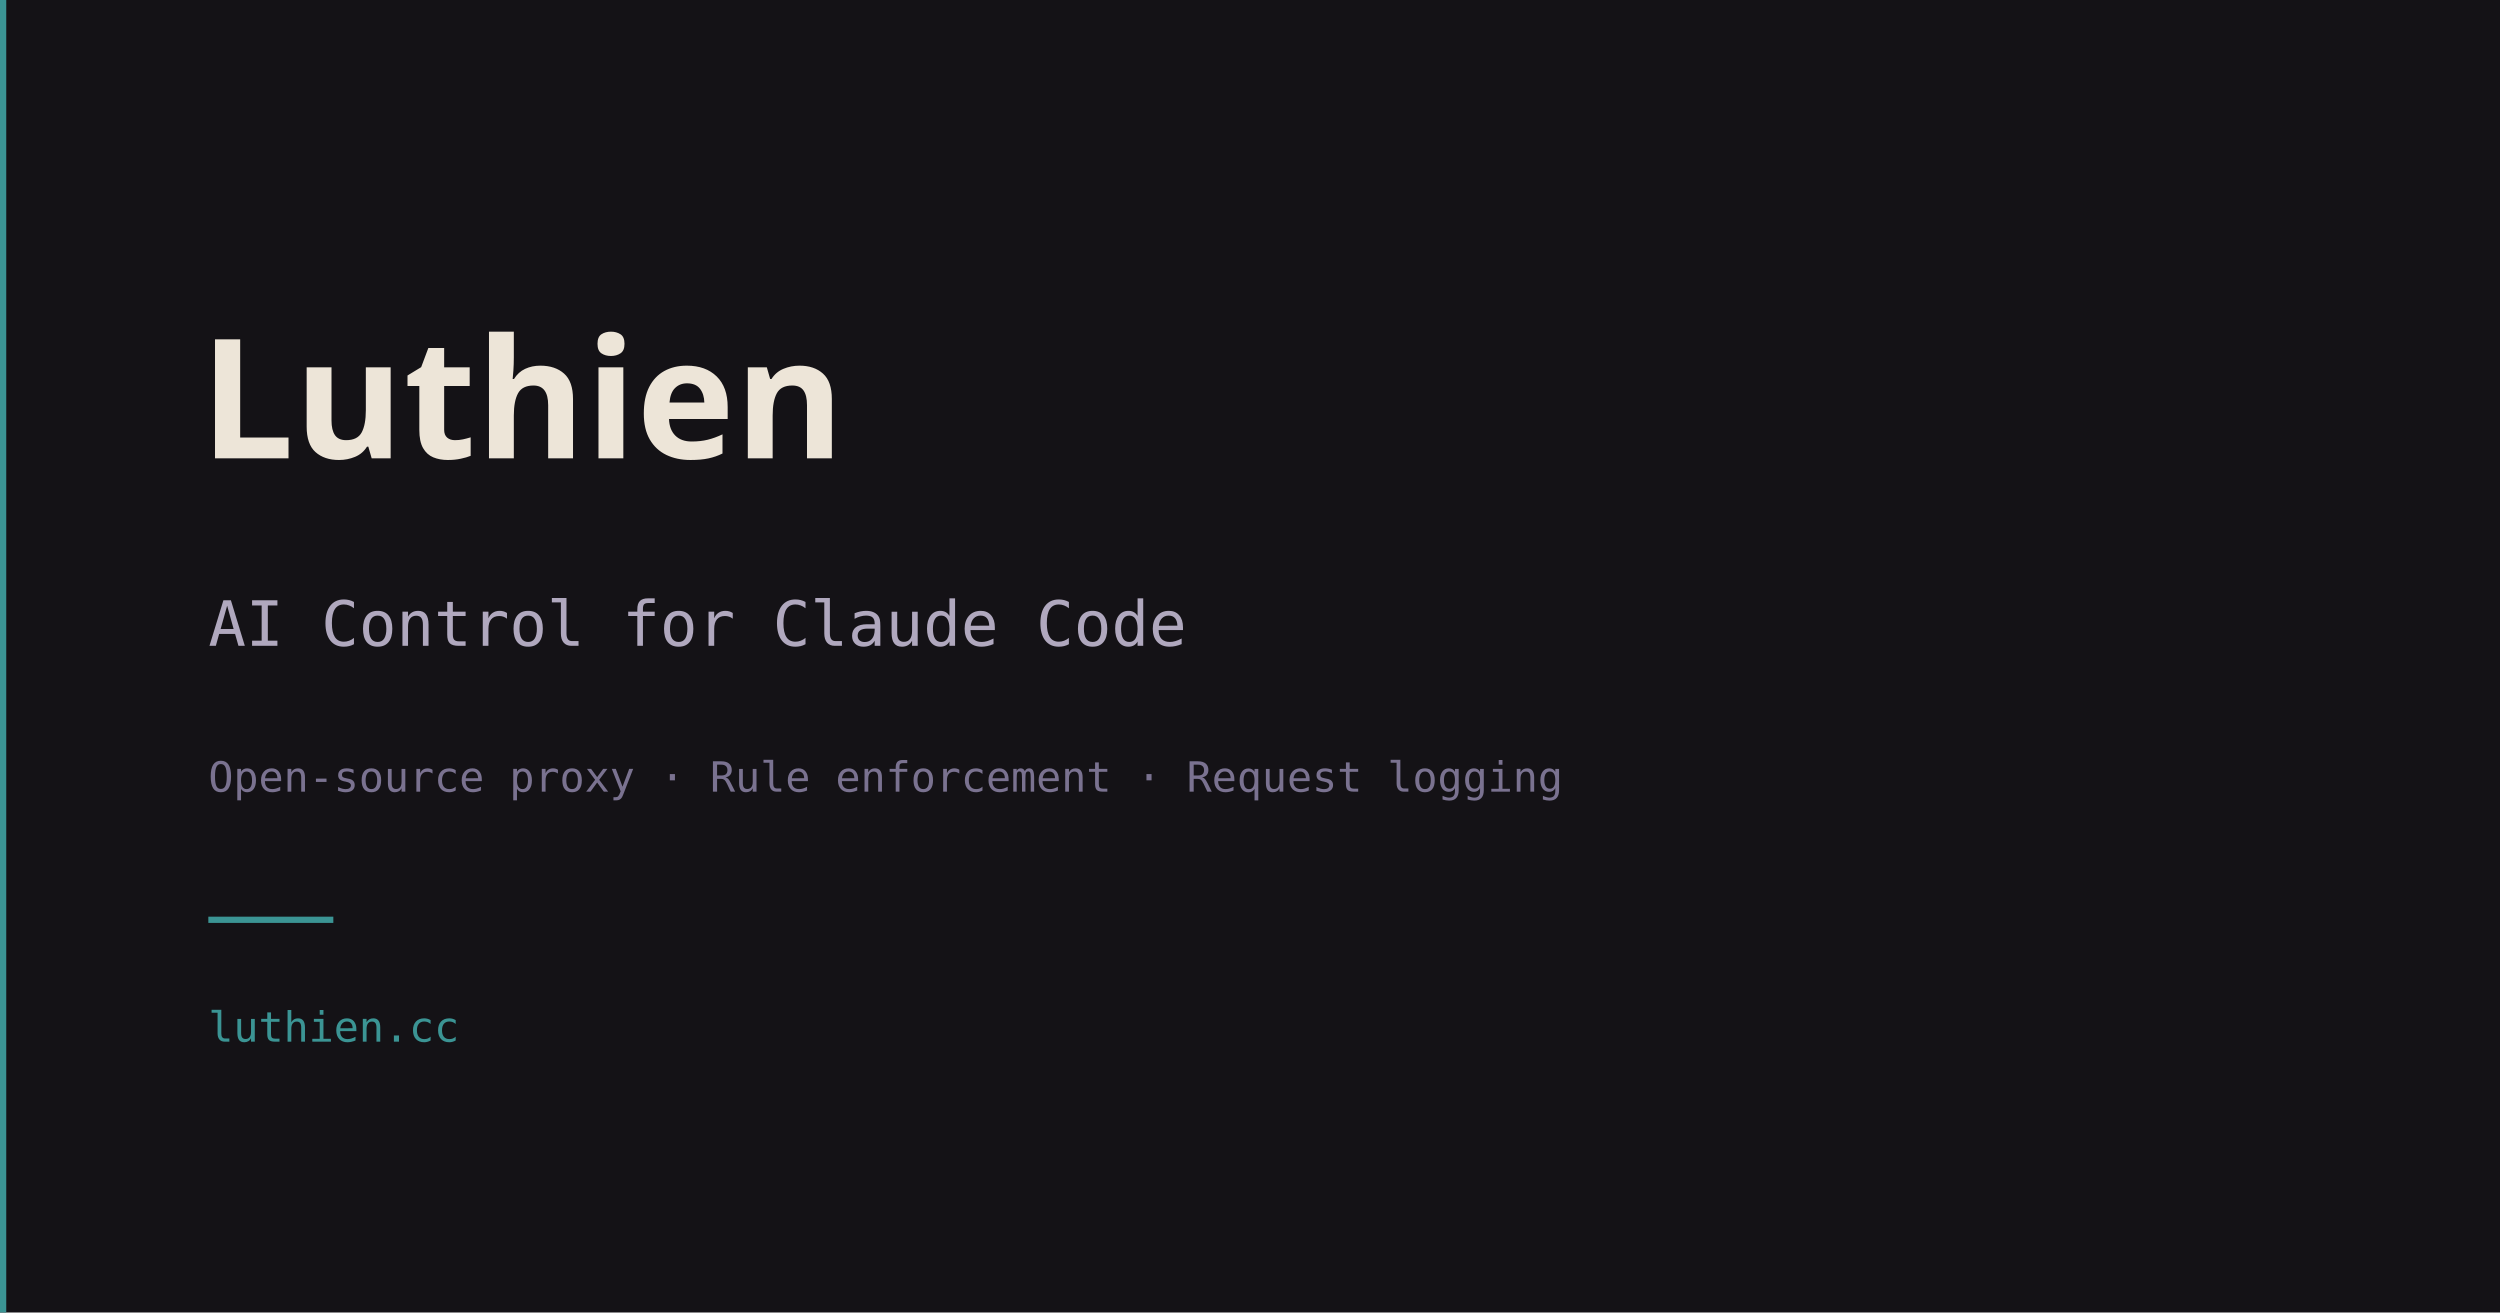
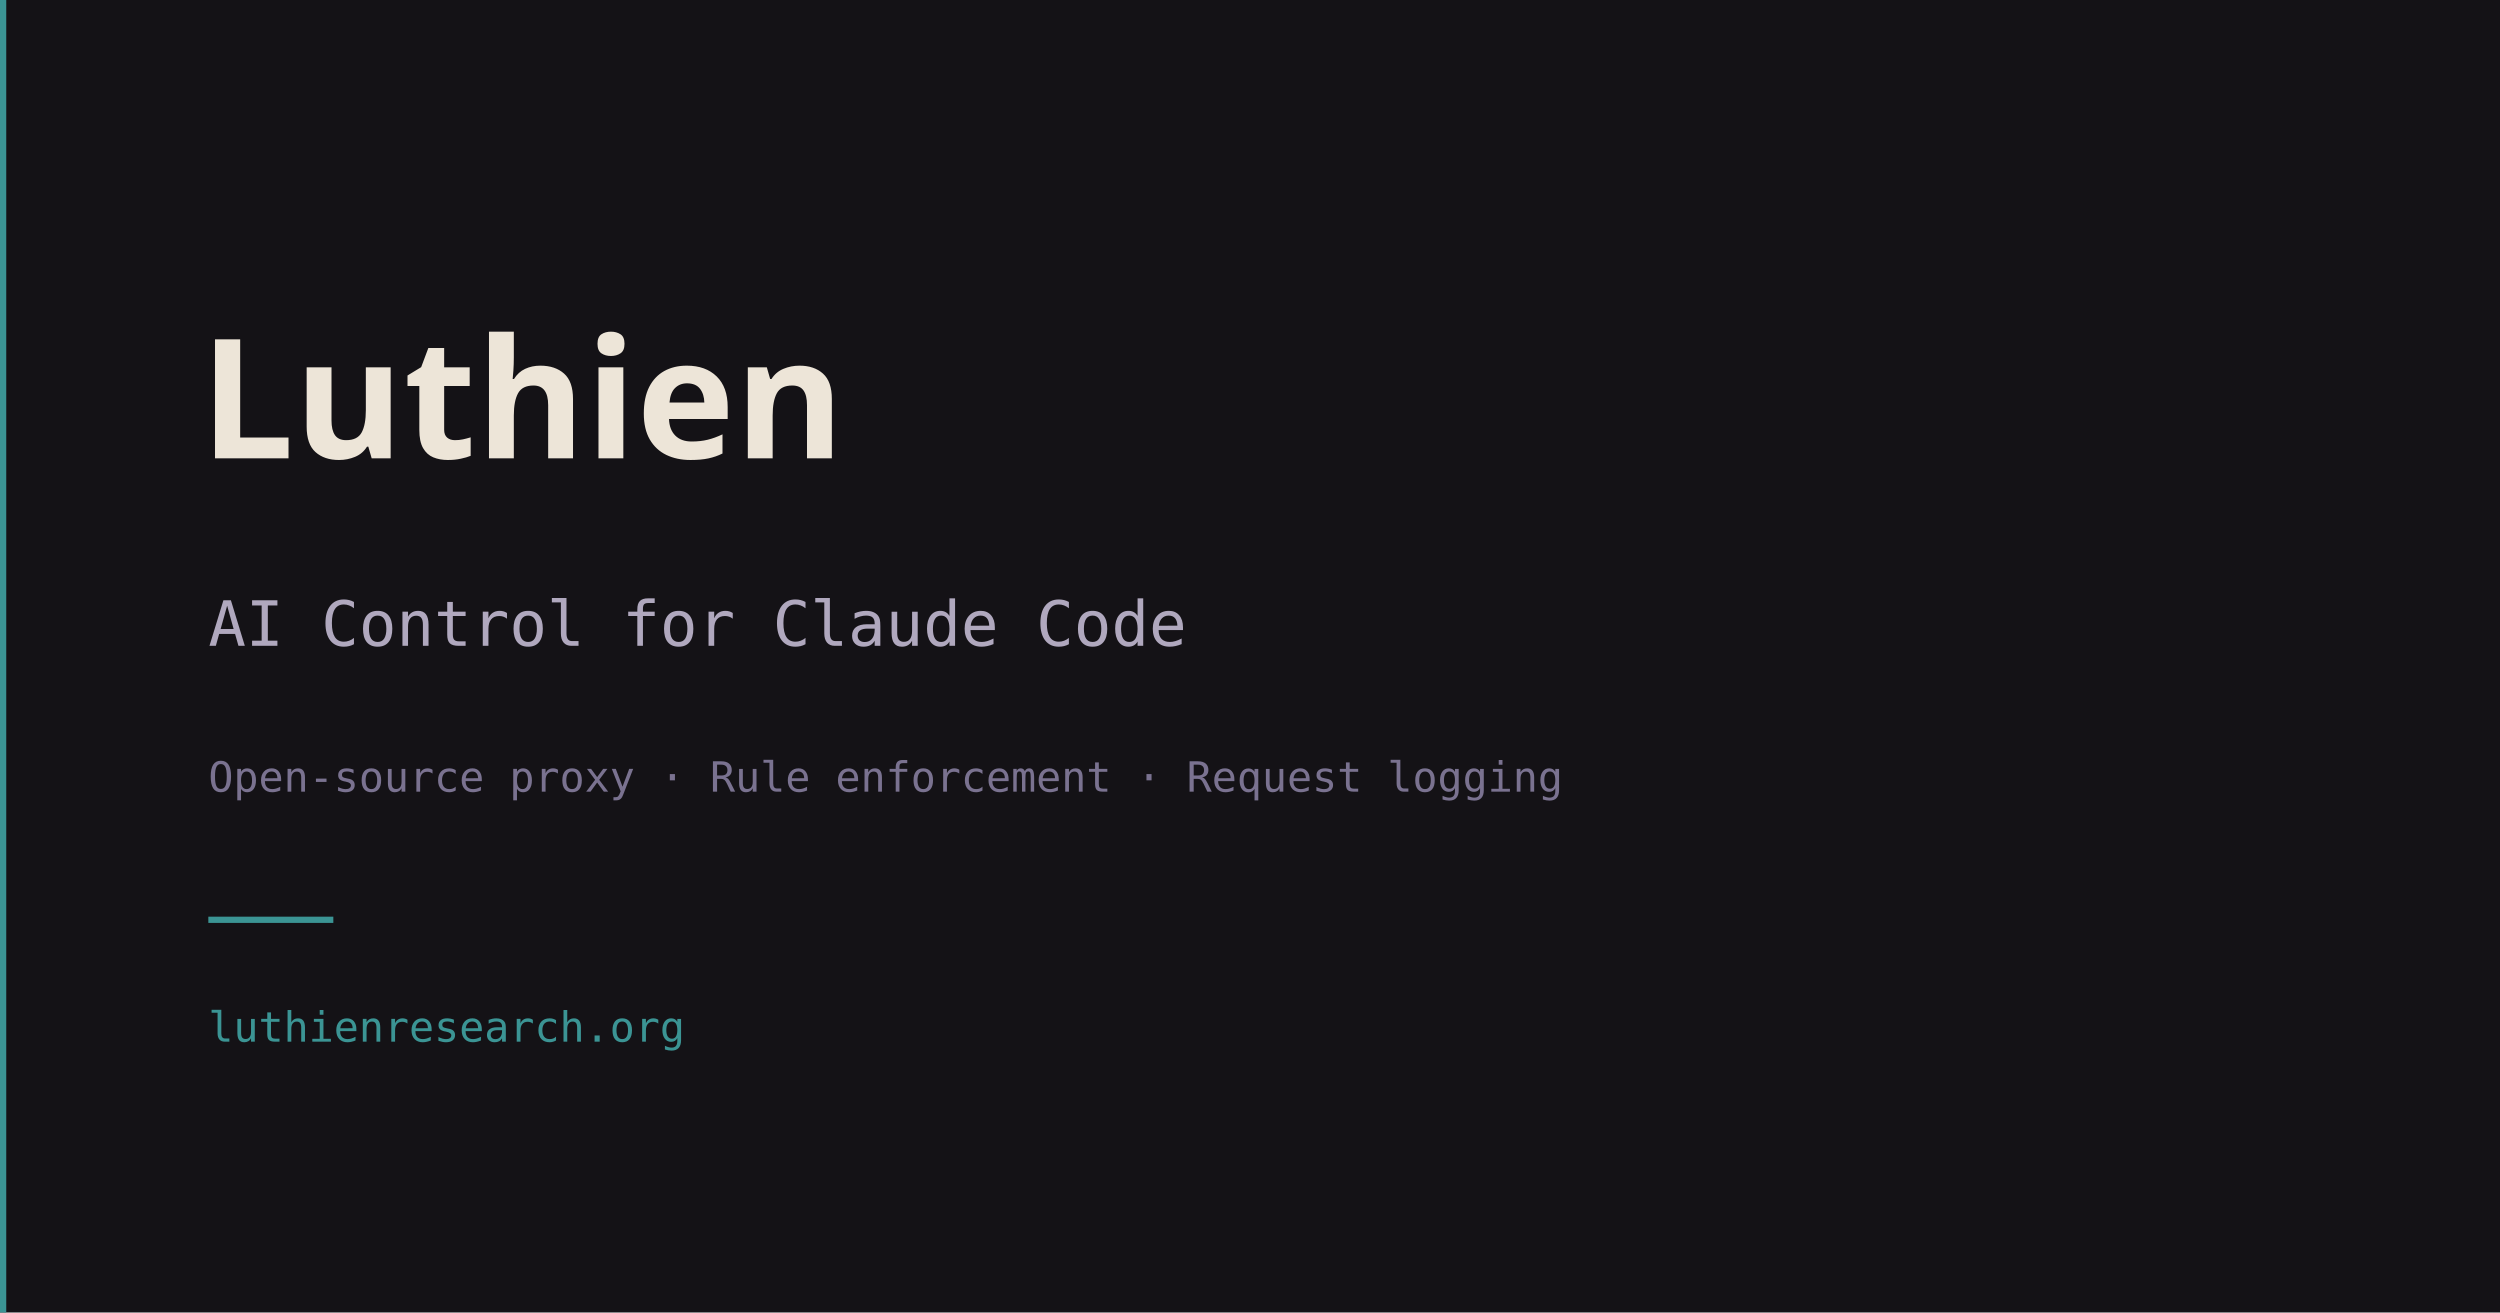
<svg xmlns="http://www.w3.org/2000/svg" width="1200" height="630" viewBox="0 0 1200 630">
  <rect width="1200" height="630" fill="#141216" />
  <rect x="0" y="0" width="3" height="630" fill="#3B9494" />
  <text x="96" y="220" font-family="sans-serif" font-size="80" font-weight="700" fill="#EDE5D8">Luthien</text>
  <text x="100" y="310" font-family="monospace" font-size="30" fill="#B0A8BE">AI Control for Claude Code</text>
  <text x="100" y="380" font-family="monospace" font-size="20" fill="#7A7290">Open-source proxy · Rule enforcement · Request logging</text>
  <rect x="100" y="440" width="60" height="3" fill="#3B9494" />
-   <text x="100" y="500" font-family="monospace" font-size="20" fill="#3B9494">luthien.cc</text>
+   <text x="100" y="500" font-family="monospace" font-size="20" fill="#3B9494">luthienresearch.org</text>
</svg>
